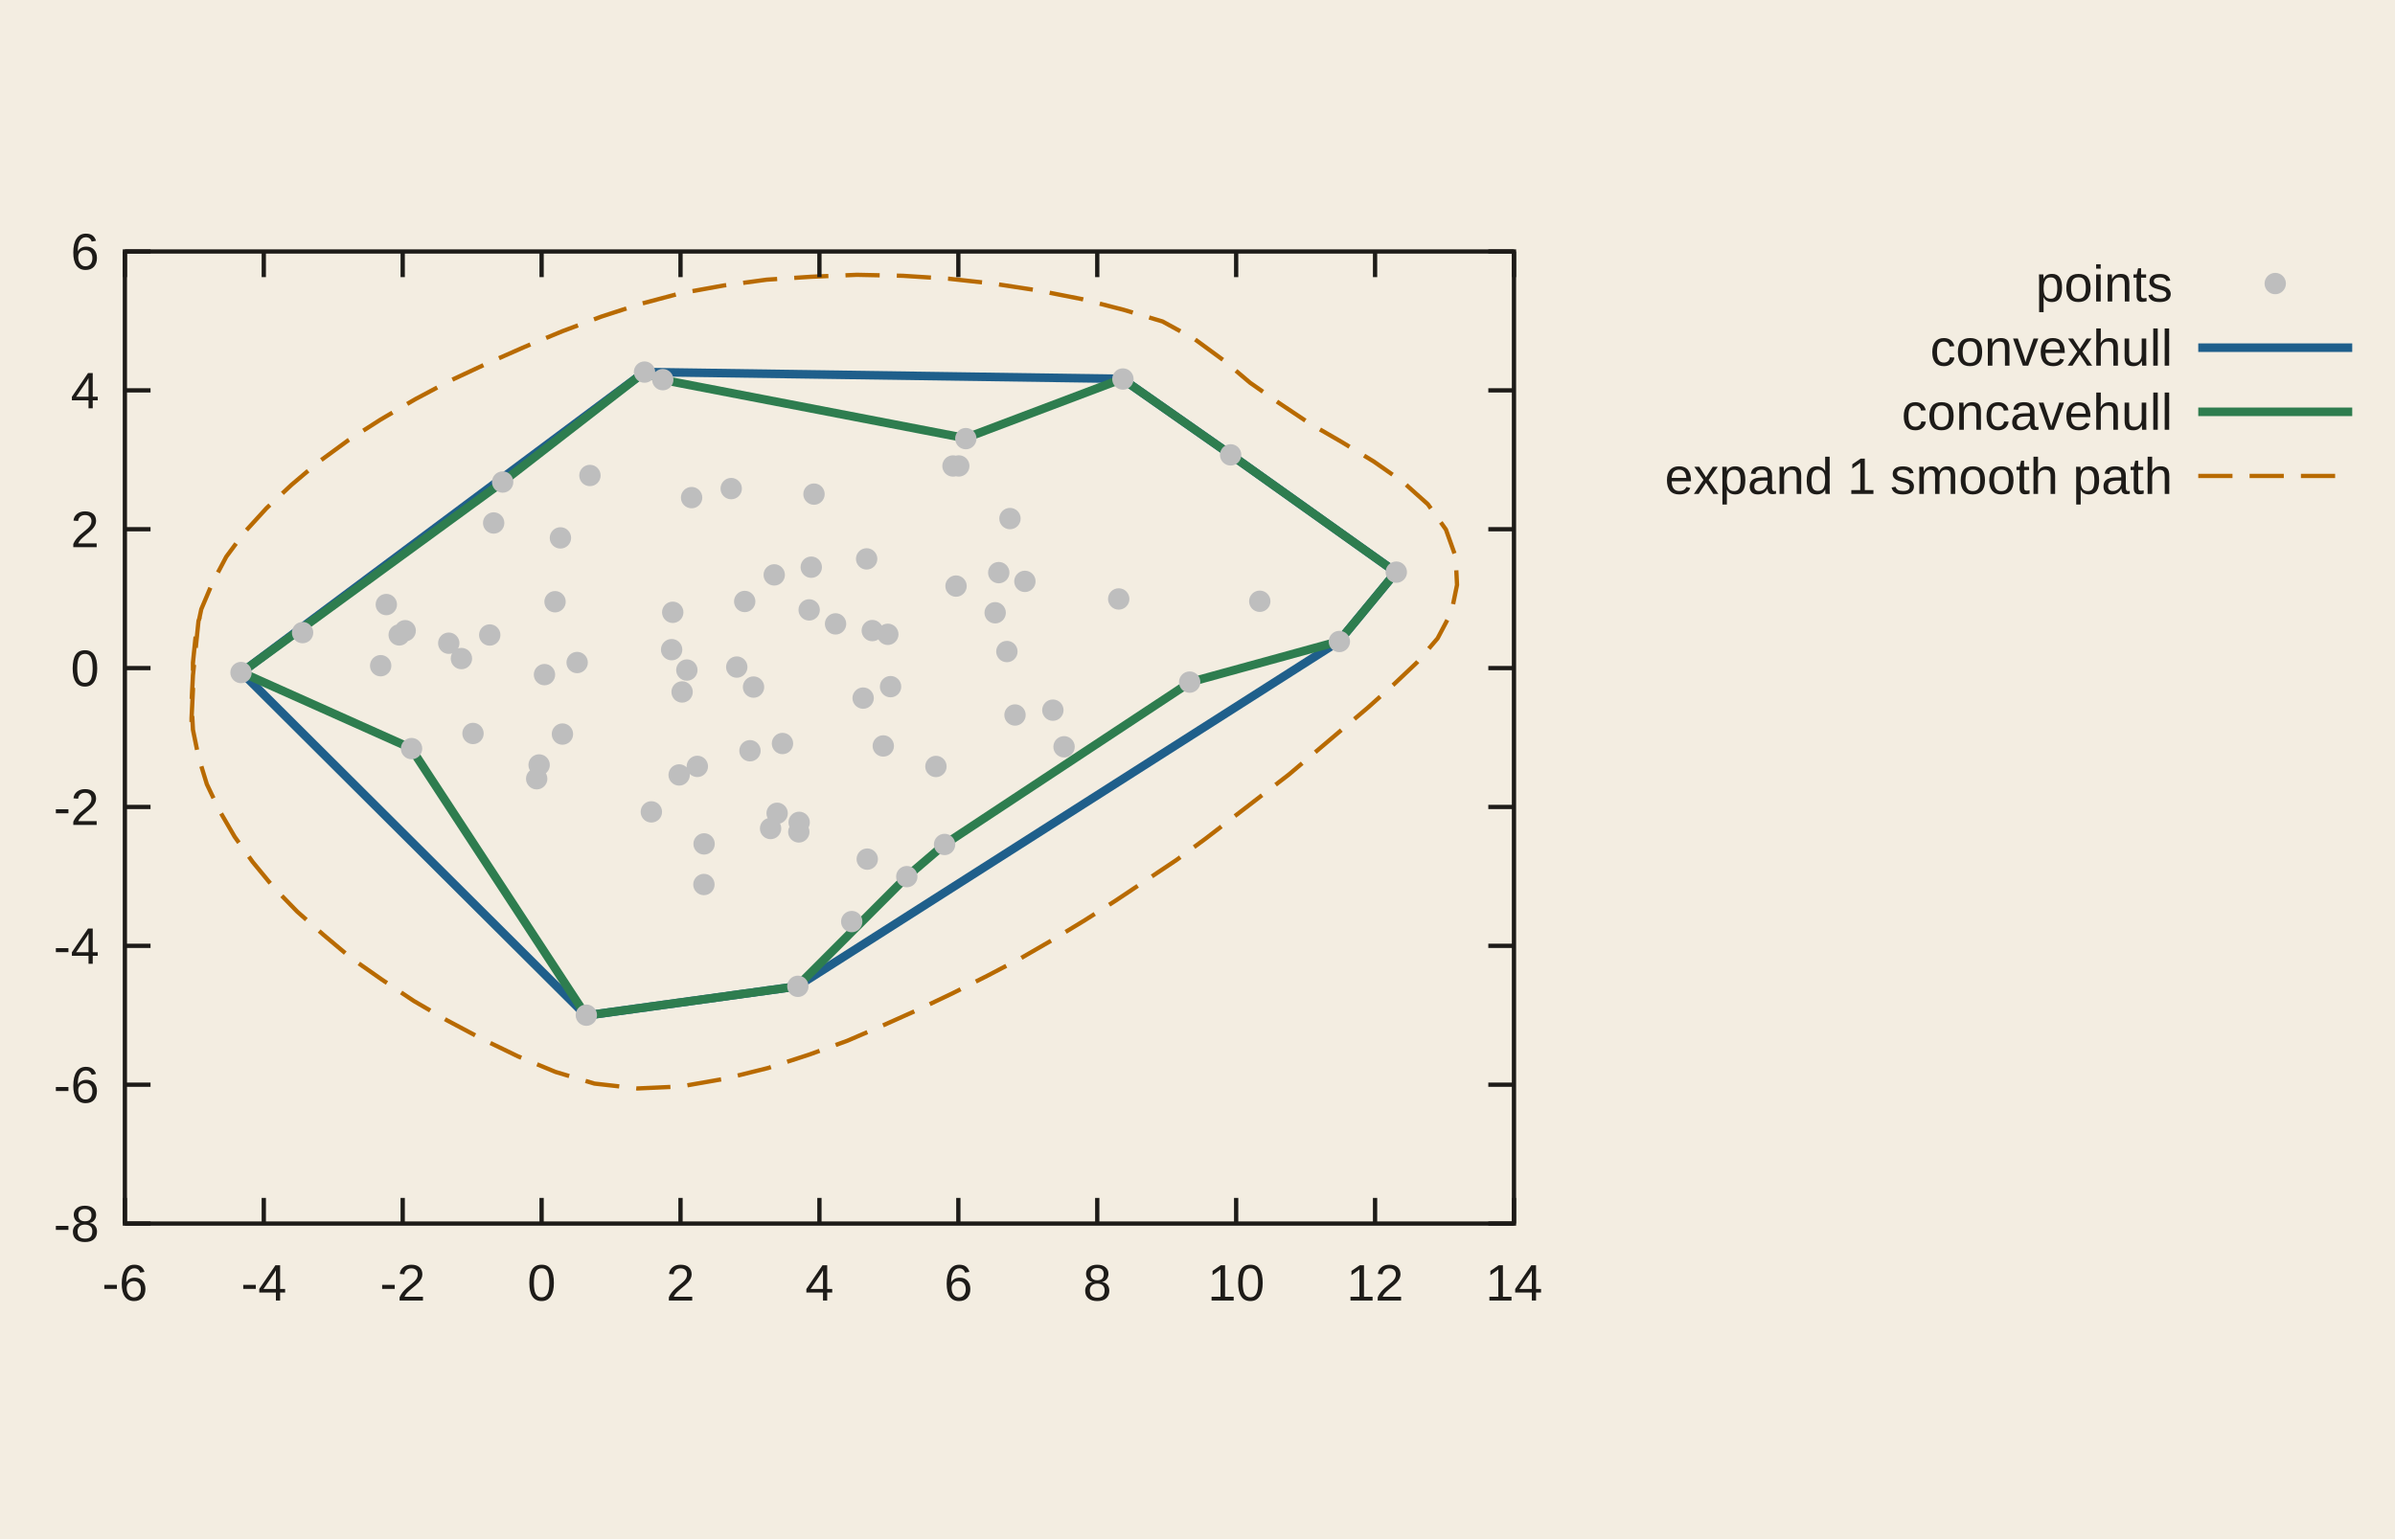
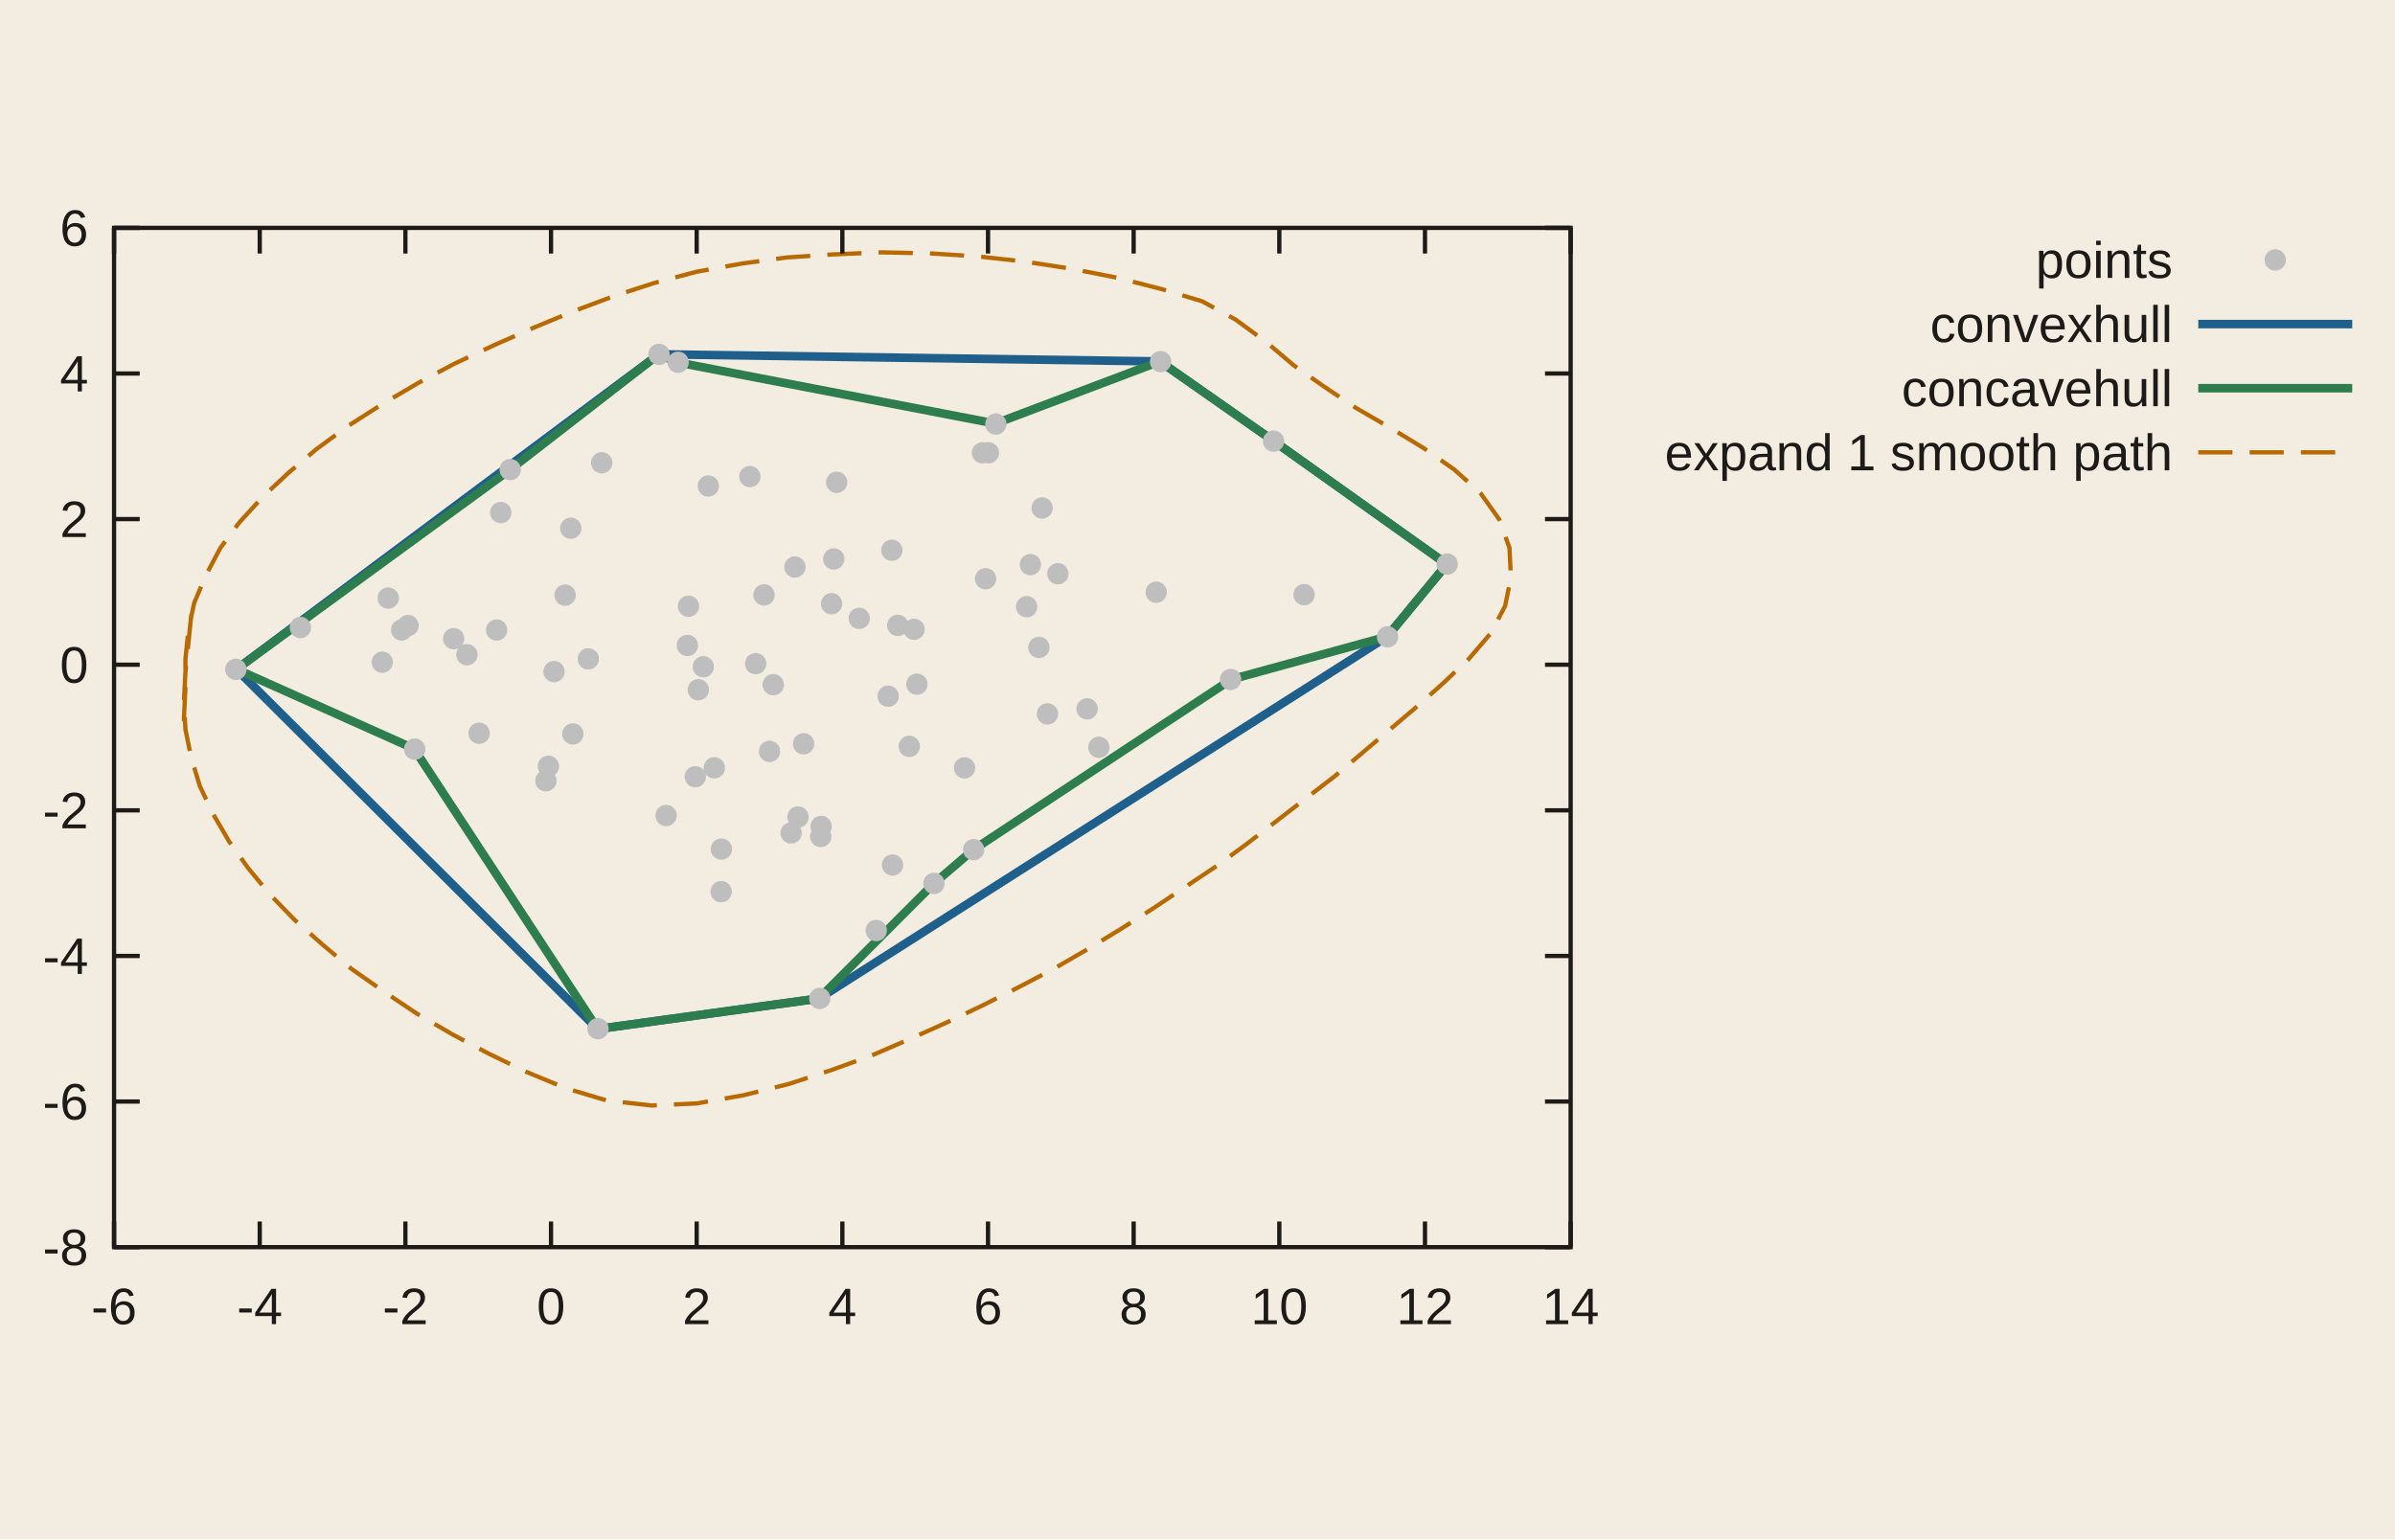
<svg xmlns="http://www.w3.org/2000/svg" width="560" height="360" viewBox="0 0 560 360" font-family="Arial,Helvetica,sans-serif" font-size="12" fill="#1d1b18" data-theme="washi" data-frame="#1d1b18" data-grid-color="#a69a85">
  <rect x="0" y="0" width="560" height="360" fill="#f3ede1" stroke="none" stroke-width="0" />
-   <g class="fs-axes" data-area="29.2 354 58.82 286.18" data-x="-6e0 1.4e1" data-y="-8e0 6e0" data-log="0 0" data-grid="0" data-font-size="12" data-xformat="%h" data-yformat="%h">
+   <g class="fs-axes" data-area="26.67 367.25 53.3 291.7" data-x="-6e0 1.4e1" data-y="-8e0 6e0" data-log="0 0" data-grid="0" data-font-size="12" data-xformat="%h" data-yformat="%h">
    <g class="fs-grid" display="none">
-       <polyline fill="none" stroke="#a69a85" stroke-width="0.5" stroke-dasharray="2,3" points="29.2,286.18 29.2,58.82" />
-       <polyline fill="none" stroke="#a69a85" stroke-width="0.5" stroke-dasharray="2,3" points="61.68,286.18 61.68,58.82" />
-       <polyline fill="none" stroke="#a69a85" stroke-width="0.5" stroke-dasharray="2,3" points="94.16,286.18 94.16,58.82" />
-       <polyline fill="none" stroke="#a69a85" stroke-width="0.5" stroke-dasharray="2,3" points="126.64,286.18 126.64,58.82" />
-       <polyline fill="none" stroke="#a69a85" stroke-width="0.5" stroke-dasharray="2,3" points="159.12,286.18 159.12,58.82" />
-       <polyline fill="none" stroke="#a69a85" stroke-width="0.5" stroke-dasharray="2,3" points="191.6,286.18 191.6,58.82" />
-       <polyline fill="none" stroke="#a69a85" stroke-width="0.5" stroke-dasharray="2,3" points="224.08,286.18 224.08,58.82" />
-       <polyline fill="none" stroke="#a69a85" stroke-width="0.5" stroke-dasharray="2,3" points="256.56,286.18 256.56,58.82" />
-       <polyline fill="none" stroke="#a69a85" stroke-width="0.5" stroke-dasharray="2,3" points="289.04,286.18 289.04,58.82" />
-       <polyline fill="none" stroke="#a69a85" stroke-width="0.5" stroke-dasharray="2,3" points="321.52,286.18 321.52,58.82" />
-       <polyline fill="none" stroke="#a69a85" stroke-width="0.5" stroke-dasharray="2,3" points="354,286.18 354,58.82" />
-       <polyline fill="none" stroke="#a69a85" stroke-width="0.5" stroke-dasharray="2,3" points="29.2,286.18 354,286.18" />
-       <polyline fill="none" stroke="#a69a85" stroke-width="0.5" stroke-dasharray="2,3" points="29.2,253.7 354,253.7" />
-       <polyline fill="none" stroke="#a69a85" stroke-width="0.5" stroke-dasharray="2,3" points="29.2,221.22 354,221.22" />
-       <polyline fill="none" stroke="#a69a85" stroke-width="0.5" stroke-dasharray="2,3" points="29.2,188.74 354,188.74" />
-       <polyline fill="none" stroke="#a69a85" stroke-width="0.5" stroke-dasharray="2,3" points="29.2,156.26 354,156.26" />
-       <polyline fill="none" stroke="#a69a85" stroke-width="0.5" stroke-dasharray="2,3" points="29.2,123.78 354,123.78" />
-       <polyline fill="none" stroke="#a69a85" stroke-width="0.5" stroke-dasharray="2,3" points="29.2,91.3 354,91.3" />
-       <polyline fill="none" stroke="#a69a85" stroke-width="0.5" stroke-dasharray="2,3" points="29.2,58.82 354,58.82" />
+       <polyline fill="none" stroke="#a69a85" stroke-width="0.5" stroke-dasharray="2,3" points="26.67,291.7 26.67,53.3" />
+       <polyline fill="none" stroke="#a69a85" stroke-width="0.5" stroke-dasharray="2,3" points="60.73,291.7 60.73,53.3" />
+       <polyline fill="none" stroke="#a69a85" stroke-width="0.5" stroke-dasharray="2,3" points="94.79,291.7 94.79,53.3" />
+       <polyline fill="none" stroke="#a69a85" stroke-width="0.5" stroke-dasharray="2,3" points="128.84,291.7 128.84,53.3" />
+       <polyline fill="none" stroke="#a69a85" stroke-width="0.5" stroke-dasharray="2,3" points="162.9,291.7 162.9,53.3" />
+       <polyline fill="none" stroke="#a69a85" stroke-width="0.5" stroke-dasharray="2,3" points="196.96,291.7 196.96,53.3" />
+       <polyline fill="none" stroke="#a69a85" stroke-width="0.5" stroke-dasharray="2,3" points="231.02,291.7 231.02,53.3" />
+       <polyline fill="none" stroke="#a69a85" stroke-width="0.5" stroke-dasharray="2,3" points="265.07,291.7 265.07,53.3" />
+       <polyline fill="none" stroke="#a69a85" stroke-width="0.5" stroke-dasharray="2,3" points="299.13,291.7 299.13,53.3" />
+       <polyline fill="none" stroke="#a69a85" stroke-width="0.5" stroke-dasharray="2,3" points="333.19,291.7 333.19,53.3" />
+       <polyline fill="none" stroke="#a69a85" stroke-width="0.5" stroke-dasharray="2,3" points="367.25,291.7 367.25,53.3" />
+       <polyline fill="none" stroke="#a69a85" stroke-width="0.5" stroke-dasharray="2,3" points="26.67,291.7 367.25,291.7" />
+       <polyline fill="none" stroke="#a69a85" stroke-width="0.5" stroke-dasharray="2,3" points="26.67,257.64 367.25,257.64" />
+       <polyline fill="none" stroke="#a69a85" stroke-width="0.5" stroke-dasharray="2,3" points="26.67,223.59 367.25,223.59" />
+       <polyline fill="none" stroke="#a69a85" stroke-width="0.5" stroke-dasharray="2,3" points="26.67,189.53 367.25,189.53" />
+       <polyline fill="none" stroke="#a69a85" stroke-width="0.5" stroke-dasharray="2,3" points="26.67,155.47 367.25,155.47" />
+       <polyline fill="none" stroke="#a69a85" stroke-width="0.5" stroke-dasharray="2,3" points="26.67,121.41 367.25,121.41" />
+       <polyline fill="none" stroke="#a69a85" stroke-width="0.5" stroke-dasharray="2,3" points="26.67,87.36 367.25,87.36" />
+       <polyline fill="none" stroke="#a69a85" stroke-width="0.5" stroke-dasharray="2,3" points="26.67,53.3 367.25,53.3" />
    </g>
-     <svg class="fs-plot" x="29.2" y="58.82" width="324.8" height="227.36" viewBox="0 0 1 1" preserveAspectRatio="none" overflow="hidden">
+     <svg class="fs-plot" x="26.67" y="53.3" width="340.58" height="238.4" viewBox="0 0 1 1" preserveAspectRatio="none" overflow="hidden">
      <g class="fs-series" data-series="1">
        <path class="fs-pts" data-pt="7" data-size="4.5" data-lw="0.5" data-color="#bebebe" fill="none" stroke="none" d="M0.485,0.587 M0.314,0.295 M0.387,0.132 M0.326,0.423 M0.493,0.369 M0.188,0.363 M0.496,0.25 M0.408,0.253 M0.715,0.357 M0.417,0.609 M0.494,0.325 M0.206,0.511 M0.676,0.51 M0.332,0.786 M0.817,0.36 M0.531,0.459 M0.767,0.443 M0.128,0.392 M0.596,0.221 M0.197,0.394 M0.648,0.339 M0.184,0.426 M0.534,0.316 M0.335,0.23 M0.637,0.275 M0.242,0.419 M0.549,0.394 M0.084,0.433 M0.605,0.192 M0.298,0.528 M0.6,0.221 M0.379,0.576 M0.627,0.372 M0.272,0.237 M0.584,0.53 M0.412,0.53 M0.598,0.344 M0.202,0.39 M0.629,0.33 M0.45,0.514 M0.467,0.333 M0.401,0.453 M0.538,0.39 M0.394,0.371 M0.874,0.401 M0.436,0.244 M0.465,0.594 M0.47,0.578 M0.233,0.403 M0.59,0.61 M0.446,0.36 M0.394,0.41 M0.374,0.124 M0.484,0.756 M0.668,0.472 M0.265,0.279 M0.551,0.448 M0.296,0.542 M0.915,0.33 M0.31,0.36 M0.399,0.538 M0.263,0.395 M0.534,0.625 M0.251,0.496 M0.523,0.689 M0.485,0.597 M0.796,0.209 M0.563,0.643 M0.641,0.477 M0.315,0.496 M0.512,0.383 M0.302,0.435 M0.718,0.131 M0.417,0.651 M0.453,0.448 M0.44,0.427 M0.405,0.431 M0.546,0.509 M0.635,0.412 M0.473,0.506" />
      </g>
      <g class="fs-series" data-series="2">
        <polyline fill="none" stroke="#1f5f8b" stroke-width="2" stroke-linejoin="round" vector-effect="non-scaling-stroke" points="0.084,0.433 0.374,0.124 0.718,0.131 0.796,0.209 0.915,0.33 0.874,0.401 0.484,0.756 0.332,0.786 0.084,0.433" />
      </g>
      <g class="fs-series" data-series="3">
        <polyline fill="none" stroke="#2e7d4f" stroke-width="2" stroke-linejoin="round" vector-effect="non-scaling-stroke" points="0.084,0.433 0.272,0.237 0.374,0.124 0.387,0.132 0.605,0.192 0.718,0.131 0.796,0.209 0.915,0.33 0.874,0.401 0.767,0.443 0.59,0.61 0.563,0.643 0.484,0.756 0.332,0.786 0.206,0.511 0.084,0.433" />
      </g>
      <g class="fs-series" data-series="4">
        <polyline fill="none" stroke="#b86a00" stroke-width="1" stroke-linejoin="round" vector-effect="non-scaling-stroke" stroke-dasharray="8,4" points="0.048,0.484 0.048,0.48 0.049,0.451 0.049,0.423 0.051,0.395 0.055,0.368 0.063,0.341 0.073,0.314 0.086,0.289 0.102,0.264 0.12,0.24 0.139,0.217 0.161,0.194 0.184,0.173 0.209,0.152 0.234,0.133 0.261,0.115 0.288,0.098 0.315,0.082 0.343,0.067 0.371,0.054 0.4,0.043 0.431,0.035 0.462,0.029 0.494,0.026 0.527,0.024 0.56,0.025 0.593,0.028 0.625,0.033 0.657,0.04 0.689,0.049 0.719,0.06 0.747,0.072 0.77,0.09 0.791,0.112 0.81,0.135 0.831,0.156 0.853,0.177 0.876,0.196 0.899,0.216 0.92,0.237 0.938,0.26 0.951,0.286 0.958,0.314 0.959,0.343 0.955,0.371 0.945,0.398 0.93,0.423 0.913,0.446 0.895,0.469 0.876,0.492 0.857,0.515 0.838,0.538 0.818,0.56 0.798,0.582 0.778,0.604 0.757,0.626 0.735,0.647 0.713,0.668 0.691,0.688 0.668,0.708 0.645,0.727 0.621,0.745 0.596,0.763 0.571,0.78 0.546,0.796 0.52,0.812 0.493,0.826 0.463,0.84 0.432,0.851 0.4,0.859 0.369,0.861 0.338,0.856 0.31,0.844 0.283,0.828 0.257,0.81 0.232,0.791 0.208,0.771 0.185,0.749 0.163,0.727 0.143,0.703 0.124,0.679 0.107,0.654 0.092,0.628 0.079,0.602 0.068,0.575 0.059,0.548 0.053,0.52 0.049,0.492 0.048,0.464 0.049,0.436 0.051,0.408 0.053,0.38 0.054,0.376" />
      </g>
    </svg>
-     <svg class="fs-marks" x="29.2" y="58.82" width="324.8" height="227.36" viewBox="0 0 324.8 227.36" overflow="hidden">
-       <path data-series="1" fill="#bebebe" stroke="#bebebe" stroke-width="0.5" d="M155.41,133.52A2.25,2.25 0 1 0 159.91,133.52A2.25,2.25 0 1 0 155.41,133.52ZM99.59,66.99A2.25,2.25 0 1 0 104.09,66.99A2.25,2.25 0 1 0 99.59,66.99ZM123.52,29.98A2.25,2.25 0 1 0 128.02,29.98A2.25,2.25 0 1 0 123.52,29.98ZM103.5,96.14A2.25,2.25 0 1 0 108,96.14A2.25,2.25 0 1 0 103.5,96.14ZM157.75,83.83A2.25,2.25 0 1 0 162.25,83.83A2.25,2.25 0 1 0 157.75,83.83ZM58.88,82.58A2.25,2.25 0 1 0 63.38,82.58A2.25,2.25 0 1 0 58.88,82.58ZM158.88,56.75A2.25,2.25 0 1 0 163.38,56.75A2.25,2.25 0 1 0 158.88,56.75ZM130.26,57.57A2.25,2.25 0 1 0 134.76,57.57A2.25,2.25 0 1 0 130.26,57.57ZM230.13,81.27A2.25,2.25 0 1 0 234.63,81.27A2.25,2.25 0 1 0 230.13,81.27ZM133.18,138.56A2.25,2.25 0 1 0 137.68,138.56A2.25,2.25 0 1 0 133.18,138.56ZM158.24,73.84A2.25,2.25 0 1 0 162.74,73.84A2.25,2.25 0 1 0 158.24,73.84ZM64.78,116.27A2.25,2.25 0 1 0 69.28,116.27A2.25,2.25 0 1 0 64.78,116.27ZM217.35,115.85A2.25,2.25 0 1 0 221.85,115.85A2.25,2.25 0 1 0 217.35,115.85ZM105.65,178.62A2.25,2.25 0 1 0 110.15,178.62A2.25,2.25 0 1 0 105.65,178.62ZM263.11,81.81A2.25,2.25 0 1 0 267.61,81.81A2.25,2.25 0 1 0 263.11,81.81ZM170.37,104.46A2.25,2.25 0 1 0 174.87,104.46A2.25,2.25 0 1 0 170.37,104.46ZM246.72,100.72A2.25,2.25 0 1 0 251.22,100.72A2.25,2.25 0 1 0 246.72,100.72ZM39.3,89.14A2.25,2.25 0 1 0 43.8,89.14A2.25,2.25 0 1 0 39.3,89.14ZM191.38,50.17A2.25,2.25 0 1 0 195.88,50.17A2.25,2.25 0 1 0 191.38,50.17ZM61.89,89.68A2.25,2.25 0 1 0 66.39,89.68A2.25,2.25 0 1 0 61.89,89.68ZM208.19,77.16A2.25,2.25 0 1 0 212.69,77.16A2.25,2.25 0 1 0 208.19,77.16ZM57.56,96.88A2.25,2.25 0 1 0 62.06,96.88A2.25,2.25 0 1 0 57.56,96.88ZM171.19,71.9A2.25,2.25 0 1 0 175.69,71.9A2.25,2.25 0 1 0 171.19,71.9ZM106.49,52.39A2.25,2.25 0 1 0 110.99,52.39A2.25,2.25 0 1 0 106.49,52.39ZM204.7,62.47A2.25,2.25 0 1 0 209.2,62.47A2.25,2.25 0 1 0 204.7,62.47ZM76.44,95.21A2.25,2.25 0 1 0 80.94,95.21A2.25,2.25 0 1 0 76.44,95.21ZM176.14,89.54A2.25,2.25 0 1 0 180.64,89.54A2.25,2.25 0 1 0 176.14,89.54ZM24.91,98.48A2.25,2.25 0 1 0 29.41,98.48A2.25,2.25 0 1 0 24.91,98.48ZM194.38,43.77A2.25,2.25 0 1 0 198.88,43.77A2.25,2.25 0 1 0 194.38,43.77ZM94.61,120.1A2.25,2.25 0 1 0 99.11,120.1A2.25,2.25 0 1 0 94.61,120.1ZM192.73,50.16A2.25,2.25 0 1 0 197.23,50.16A2.25,2.25 0 1 0 192.73,50.16ZM120.85,131.07A2.25,2.25 0 1 0 125.35,131.07A2.25,2.25 0 1 0 120.85,131.07ZM201.24,84.5A2.25,2.25 0 1 0 205.74,84.5A2.25,2.25 0 1 0 201.24,84.5ZM86.08,53.92A2.25,2.25 0 1 0 90.58,53.92A2.25,2.25 0 1 0 86.08,53.92ZM187.39,120.45A2.25,2.25 0 1 0 191.89,120.45A2.25,2.25 0 1 0 187.39,120.45ZM131.6,120.43A2.25,2.25 0 1 0 136.1,120.43A2.25,2.25 0 1 0 131.6,120.43ZM192.09,78.26A2.25,2.25 0 1 0 196.59,78.26A2.25,2.25 0 1 0 192.09,78.26ZM63.29,88.7A2.25,2.25 0 1 0 67.79,88.7A2.25,2.25 0 1 0 63.29,88.7ZM202.08,75.11A2.25,2.25 0 1 0 206.58,75.11A2.25,2.25 0 1 0 202.08,75.11ZM143.91,116.77A2.25,2.25 0 1 0 148.41,116.77A2.25,2.25 0 1 0 143.91,116.77ZM149.58,75.64A2.25,2.25 0 1 0 154.08,75.64A2.25,2.25 0 1 0 149.58,75.64ZM128.04,103.02A2.25,2.25 0 1 0 132.54,103.02A2.25,2.25 0 1 0 128.04,103.02ZM172.51,88.67A2.25,2.25 0 1 0 177.01,88.67A2.25,2.25 0 1 0 172.51,88.67ZM125.85,84.39A2.25,2.25 0 1 0 130.35,84.39A2.25,2.25 0 1 0 125.85,84.39ZM281.72,91.22A2.25,2.25 0 1 0 286.22,91.22A2.25,2.25 0 1 0 281.72,91.22ZM139.52,55.46A2.25,2.25 0 1 0 144.02,55.46A2.25,2.25 0 1 0 139.52,55.46ZM148.73,134.96A2.25,2.25 0 1 0 153.23,134.96A2.25,2.25 0 1 0 148.73,134.96ZM150.26,131.4A2.25,2.25 0 1 0 154.76,131.4A2.25,2.25 0 1 0 150.26,131.4ZM73.48,91.62A2.25,2.25 0 1 0 77.98,91.62A2.25,2.25 0 1 0 73.48,91.62ZM189.41,138.69A2.25,2.25 0 1 0 193.91,138.69A2.25,2.25 0 1 0 189.41,138.69ZM142.68,81.86A2.25,2.25 0 1 0 147.18,81.86A2.25,2.25 0 1 0 142.68,81.86ZM125.59,93.13A2.25,2.25 0 1 0 130.09,93.13A2.25,2.25 0 1 0 125.59,93.13ZM119.25,28.21A2.25,2.25 0 1 0 123.75,28.21A2.25,2.25 0 1 0 119.25,28.21ZM155.11,171.87A2.25,2.25 0 1 0 159.61,171.87A2.25,2.25 0 1 0 155.11,171.87ZM214.73,107.28A2.25,2.25 0 1 0 219.23,107.28A2.25,2.25 0 1 0 214.73,107.28ZM83.98,63.5A2.25,2.25 0 1 0 88.48,63.5A2.25,2.25 0 1 0 83.98,63.5ZM176.78,101.78A2.25,2.25 0 1 0 181.28,101.78A2.25,2.25 0 1 0 176.78,101.78ZM94.04,123.32A2.25,2.25 0 1 0 98.54,123.32A2.25,2.25 0 1 0 94.04,123.32ZM295.03,75A2.25,2.25 0 1 0 299.53,75A2.25,2.25 0 1 0 295.03,75ZM98.33,81.92A2.25,2.25 0 1 0 102.83,81.92A2.25,2.25 0 1 0 98.33,81.92ZM127.35,122.43A2.25,2.25 0 1 0 131.85,122.43A2.25,2.25 0 1 0 127.35,122.43ZM83.06,89.7A2.25,2.25 0 1 0 87.56,89.7A2.25,2.25 0 1 0 83.06,89.7ZM171.33,142.12A2.25,2.25 0 1 0 175.83,142.12A2.25,2.25 0 1 0 171.33,142.12ZM79.15,112.73A2.25,2.25 0 1 0 83.65,112.73A2.25,2.25 0 1 0 79.15,112.73ZM167.7,156.73A2.25,2.25 0 1 0 172.2,156.73A2.25,2.25 0 1 0 167.7,156.73ZM155.33,135.76A2.25,2.25 0 1 0 159.83,135.76A2.25,2.25 0 1 0 155.33,135.76ZM256.3,47.57A2.25,2.25 0 1 0 260.8,47.57A2.25,2.25 0 1 0 256.3,47.57ZM180.58,146.22A2.25,2.25 0 1 0 185.08,146.22A2.25,2.25 0 1 0 180.58,146.22ZM205.88,108.41A2.25,2.25 0 1 0 210.38,108.41A2.25,2.25 0 1 0 205.88,108.41ZM100.06,112.87A2.25,2.25 0 1 0 104.56,112.87A2.25,2.25 0 1 0 100.06,112.87ZM163.92,87.1A2.25,2.25 0 1 0 168.42,87.1A2.25,2.25 0 1 0 163.92,87.1ZM95.86,98.97A2.25,2.25 0 1 0 100.36,98.97A2.25,2.25 0 1 0 95.86,98.97ZM231.11,29.83A2.25,2.25 0 1 0 235.61,29.83A2.25,2.25 0 1 0 231.11,29.83ZM133.14,148.06A2.25,2.25 0 1 0 137.64,148.06A2.25,2.25 0 1 0 133.14,148.06ZM144.74,101.88A2.25,2.25 0 1 0 149.24,101.88A2.25,2.25 0 1 0 144.74,101.88ZM140.82,97.2A2.25,2.25 0 1 0 145.32,97.2A2.25,2.25 0 1 0 140.82,97.2ZM129.15,97.9A2.25,2.25 0 1 0 133.65,97.9A2.25,2.25 0 1 0 129.15,97.9ZM175.08,115.65A2.25,2.25 0 1 0 179.58,115.65A2.25,2.25 0 1 0 175.08,115.65ZM203.98,93.57A2.25,2.25 0 1 0 208.48,93.57A2.25,2.25 0 1 0 203.98,93.57ZM151.51,115.08A2.25,2.25 0 1 0 156.01,115.08A2.25,2.25 0 1 0 151.51,115.08Z" />
+     <svg class="fs-marks" x="26.67" y="53.3" width="340.58" height="238.4" viewBox="0 0 340.58 238.4" overflow="hidden">
+       <path data-series="1" fill="#bebebe" stroke="#bebebe" stroke-width="0.5" d="M163.07,140A2.25,2.25 0 1 0 167.57,140A2.25,2.25 0 1 0 163.07,140ZM104.54,70.25A2.25,2.25 0 1 0 109.04,70.25A2.25,2.25 0 1 0 104.54,70.25ZM129.63,31.43A2.25,2.25 0 1 0 134.13,31.43A2.25,2.25 0 1 0 129.63,31.43ZM108.64,100.81A2.25,2.25 0 1 0 113.14,100.81A2.25,2.25 0 1 0 108.64,100.81ZM165.52,87.9A2.25,2.25 0 1 0 170.02,87.9A2.25,2.25 0 1 0 165.52,87.9ZM61.85,86.59A2.25,2.25 0 1 0 66.35,86.59A2.25,2.25 0 1 0 61.85,86.59ZM166.71,59.51A2.25,2.25 0 1 0 171.21,59.51A2.25,2.25 0 1 0 166.71,59.51ZM136.7,60.37A2.25,2.25 0 1 0 141.2,60.37A2.25,2.25 0 1 0 136.7,60.37ZM241.42,85.22A2.25,2.25 0 1 0 245.92,85.22A2.25,2.25 0 1 0 241.42,85.22ZM139.76,145.29A2.25,2.25 0 1 0 144.26,145.29A2.25,2.25 0 1 0 139.76,145.29ZM166.03,77.43A2.25,2.25 0 1 0 170.53,77.43A2.25,2.25 0 1 0 166.03,77.43ZM68.04,121.92A2.25,2.25 0 1 0 72.54,121.92A2.25,2.25 0 1 0 68.04,121.92ZM228.02,121.48A2.25,2.25 0 1 0 232.52,121.48A2.25,2.25 0 1 0 228.02,121.48ZM110.89,187.3A2.25,2.25 0 1 0 115.39,187.3A2.25,2.25 0 1 0 110.89,187.3ZM276,85.79A2.25,2.25 0 1 0 280.5,85.79A2.25,2.25 0 1 0 276,85.79ZM178.75,109.53A2.25,2.25 0 1 0 183.25,109.53A2.25,2.25 0 1 0 178.75,109.53ZM258.82,105.62A2.25,2.25 0 1 0 263.32,105.62A2.25,2.25 0 1 0 258.82,105.62ZM41.32,93.47A2.25,2.25 0 1 0 45.82,93.47A2.25,2.25 0 1 0 41.32,93.47ZM200.79,52.61A2.25,2.25 0 1 0 205.29,52.61A2.25,2.25 0 1 0 200.79,52.61ZM65,94.03A2.25,2.25 0 1 0 69.5,94.03A2.25,2.25 0 1 0 65,94.03ZM218.42,80.9A2.25,2.25 0 1 0 222.92,80.9A2.25,2.25 0 1 0 218.42,80.9ZM60.46,101.58A2.25,2.25 0 1 0 64.96,101.58A2.25,2.25 0 1 0 60.46,101.58ZM179.62,75.4A2.25,2.25 0 1 0 184.12,75.4A2.25,2.25 0 1 0 179.62,75.4ZM111.77,54.93A2.25,2.25 0 1 0 116.27,54.93A2.25,2.25 0 1 0 111.77,54.93ZM214.75,65.51A2.25,2.25 0 1 0 219.25,65.51A2.25,2.25 0 1 0 214.75,65.51ZM80.26,99.83A2.25,2.25 0 1 0 84.76,99.83A2.25,2.25 0 1 0 80.26,99.83ZM184.81,93.89A2.25,2.25 0 1 0 189.31,93.89A2.25,2.25 0 1 0 184.81,93.89ZM26.23,103.26A2.25,2.25 0 1 0 30.73,103.26A2.25,2.25 0 1 0 26.23,103.26ZM203.93,45.89A2.25,2.25 0 1 0 208.43,45.89A2.25,2.25 0 1 0 203.93,45.89ZM99.31,125.93A2.25,2.25 0 1 0 103.81,125.93A2.25,2.25 0 1 0 99.31,125.93ZM202.2,52.6A2.25,2.25 0 1 0 206.7,52.6A2.25,2.25 0 1 0 202.2,52.6ZM126.83,137.44A2.25,2.25 0 1 0 131.33,137.44A2.25,2.25 0 1 0 126.83,137.44ZM211.13,88.6A2.25,2.25 0 1 0 215.63,88.6A2.25,2.25 0 1 0 211.13,88.6ZM90.38,56.54A2.25,2.25 0 1 0 94.88,56.54A2.25,2.25 0 1 0 90.38,56.54ZM196.61,126.3A2.25,2.25 0 1 0 201.11,126.3A2.25,2.25 0 1 0 196.61,126.3ZM138.11,126.28A2.25,2.25 0 1 0 142.61,126.28A2.25,2.25 0 1 0 138.11,126.28ZM201.53,82.06A2.25,2.25 0 1 0 206.03,82.06A2.25,2.25 0 1 0 201.53,82.06ZM66.48,93.01A2.25,2.25 0 1 0 70.98,93.01A2.25,2.25 0 1 0 66.48,93.01ZM212.01,78.76A2.25,2.25 0 1 0 216.51,78.76A2.25,2.25 0 1 0 212.01,78.76ZM151.01,122.44A2.25,2.25 0 1 0 155.51,122.44A2.25,2.25 0 1 0 151.01,122.44ZM156.95,79.32A2.25,2.25 0 1 0 161.45,79.32A2.25,2.25 0 1 0 156.95,79.32ZM134.36,108.02A2.25,2.25 0 1 0 138.86,108.02A2.25,2.25 0 1 0 134.36,108.02ZM181,92.97A2.25,2.25 0 1 0 185.5,92.97A2.25,2.25 0 1 0 181,92.97ZM132.07,88.49A2.25,2.25 0 1 0 136.57,88.49A2.25,2.25 0 1 0 132.07,88.49ZM295.51,95.65A2.25,2.25 0 1 0 300.01,95.65A2.25,2.25 0 1 0 295.51,95.65ZM146.41,58.16A2.25,2.25 0 1 0 150.91,58.16A2.25,2.25 0 1 0 146.41,58.16ZM156.06,141.52A2.25,2.25 0 1 0 160.56,141.52A2.25,2.25 0 1 0 156.06,141.52ZM157.67,137.79A2.25,2.25 0 1 0 162.17,137.79A2.25,2.25 0 1 0 157.67,137.79ZM77.15,96.08A2.25,2.25 0 1 0 81.65,96.08A2.25,2.25 0 1 0 77.15,96.08ZM198.73,145.43A2.25,2.25 0 1 0 203.23,145.43A2.25,2.25 0 1 0 198.73,145.43ZM149.72,85.84A2.25,2.25 0 1 0 154.22,85.84A2.25,2.25 0 1 0 149.72,85.84ZM131.8,97.66A2.25,2.25 0 1 0 136.3,97.66A2.25,2.25 0 1 0 131.8,97.66ZM125.16,29.58A2.25,2.25 0 1 0 129.66,29.58A2.25,2.25 0 1 0 125.16,29.58ZM162.76,180.22A2.25,2.25 0 1 0 167.26,180.22A2.25,2.25 0 1 0 162.76,180.22ZM225.27,112.49A2.25,2.25 0 1 0 229.77,112.49A2.25,2.25 0 1 0 225.27,112.49ZM88.17,66.58A2.25,2.25 0 1 0 92.67,66.58A2.25,2.25 0 1 0 88.17,66.58ZM185.47,106.72A2.25,2.25 0 1 0 189.97,106.72A2.25,2.25 0 1 0 185.47,106.72ZM98.72,129.31A2.25,2.25 0 1 0 103.22,129.31A2.25,2.25 0 1 0 98.72,129.31ZM309.47,78.64A2.25,2.25 0 1 0 313.97,78.64A2.25,2.25 0 1 0 309.47,78.64ZM103.21,85.9A2.25,2.25 0 1 0 107.71,85.9A2.25,2.25 0 1 0 103.21,85.9ZM133.65,128.37A2.25,2.25 0 1 0 138.15,128.37A2.25,2.25 0 1 0 133.65,128.37ZM87.2,94.05A2.25,2.25 0 1 0 91.7,94.05A2.25,2.25 0 1 0 87.2,94.05ZM179.77,149.02A2.25,2.25 0 1 0 184.27,149.02A2.25,2.25 0 1 0 179.77,149.02ZM83.11,118.2A2.25,2.25 0 1 0 87.61,118.2A2.25,2.25 0 1 0 83.11,118.2ZM175.96,164.34A2.25,2.25 0 1 0 180.46,164.34A2.25,2.25 0 1 0 175.96,164.34ZM162.99,142.35A2.25,2.25 0 1 0 167.49,142.35A2.25,2.25 0 1 0 162.99,142.35ZM268.86,49.88A2.25,2.25 0 1 0 273.36,49.88A2.25,2.25 0 1 0 268.86,49.88ZM189.46,153.32A2.25,2.25 0 1 0 193.96,153.32A2.25,2.25 0 1 0 189.46,153.32ZM215.99,113.67A2.25,2.25 0 1 0 220.49,113.67A2.25,2.25 0 1 0 215.99,113.67ZM105.03,118.36A2.25,2.25 0 1 0 109.53,118.36A2.25,2.25 0 1 0 105.03,118.36ZM171.99,91.33A2.25,2.25 0 1 0 176.49,91.33A2.25,2.25 0 1 0 171.99,91.33ZM100.62,103.78A2.25,2.25 0 1 0 105.12,103.78A2.25,2.25 0 1 0 100.62,103.78ZM242.45,31.28A2.25,2.25 0 1 0 246.95,31.28A2.25,2.25 0 1 0 242.45,31.28ZM139.71,155.25A2.25,2.25 0 1 0 144.21,155.25A2.25,2.25 0 1 0 139.71,155.25ZM151.88,106.83A2.25,2.25 0 1 0 156.38,106.83A2.25,2.25 0 1 0 151.88,106.83ZM147.77,101.92A2.25,2.25 0 1 0 152.27,101.92A2.25,2.25 0 1 0 147.77,101.92ZM135.53,102.65A2.25,2.25 0 1 0 140.03,102.65A2.25,2.25 0 1 0 135.53,102.65ZM183.69,121.27A2.25,2.25 0 1 0 188.19,121.27A2.25,2.25 0 1 0 183.69,121.27ZM214,98.12A2.25,2.25 0 1 0 218.5,98.12A2.25,2.25 0 1 0 214,98.12ZM158.98,120.67A2.25,2.25 0 1 0 163.48,120.67A2.25,2.25 0 1 0 158.98,120.67Z" />
    </svg>
-     <rect x="29.2" y="58.82" width="324.8" height="227.36" fill="none" stroke="#1d1b18" stroke-width="1" />
+     <rect x="26.67" y="53.3" width="340.58" height="238.4" fill="none" stroke="#1d1b18" stroke-width="1" />
    <g class="fs-xticks">
-       <polyline fill="none" stroke="#1d1b18" stroke-width="1" points="29.2,286.18 29.2,280.18" />
-       <polyline fill="none" stroke="#1d1b18" stroke-width="1" points="29.2,58.82 29.2,64.82" />
-       <text x="29.2" y="304.18" text-anchor="middle">-6</text>
-       <polyline fill="none" stroke="#1d1b18" stroke-width="1" points="61.68,286.18 61.68,280.18" />
-       <polyline fill="none" stroke="#1d1b18" stroke-width="1" points="61.68,58.82 61.68,64.82" />
-       <text x="61.68" y="304.18" text-anchor="middle">-4</text>
-       <polyline fill="none" stroke="#1d1b18" stroke-width="1" points="94.16,286.18 94.16,280.18" />
-       <polyline fill="none" stroke="#1d1b18" stroke-width="1" points="94.16,58.82 94.16,64.82" />
-       <text x="94.16" y="304.18" text-anchor="middle">-2</text>
-       <polyline fill="none" stroke="#1d1b18" stroke-width="1" points="126.64,286.18 126.64,280.18" />
-       <polyline fill="none" stroke="#1d1b18" stroke-width="1" points="126.64,58.82 126.64,64.82" />
-       <text x="126.64" y="304.18" text-anchor="middle">0</text>
-       <polyline fill="none" stroke="#1d1b18" stroke-width="1" points="159.12,286.18 159.12,280.18" />
-       <polyline fill="none" stroke="#1d1b18" stroke-width="1" points="159.12,58.82 159.12,64.82" />
-       <text x="159.12" y="304.18" text-anchor="middle">2</text>
-       <polyline fill="none" stroke="#1d1b18" stroke-width="1" points="191.6,286.18 191.6,280.18" />
-       <polyline fill="none" stroke="#1d1b18" stroke-width="1" points="191.6,58.82 191.6,64.82" />
-       <text x="191.6" y="304.18" text-anchor="middle">4</text>
-       <polyline fill="none" stroke="#1d1b18" stroke-width="1" points="224.08,286.18 224.08,280.18" />
-       <polyline fill="none" stroke="#1d1b18" stroke-width="1" points="224.08,58.82 224.08,64.82" />
-       <text x="224.08" y="304.18" text-anchor="middle">6</text>
-       <polyline fill="none" stroke="#1d1b18" stroke-width="1" points="256.56,286.18 256.56,280.18" />
-       <polyline fill="none" stroke="#1d1b18" stroke-width="1" points="256.56,58.82 256.56,64.82" />
-       <text x="256.56" y="304.18" text-anchor="middle">8</text>
-       <polyline fill="none" stroke="#1d1b18" stroke-width="1" points="289.04,286.18 289.04,280.18" />
-       <polyline fill="none" stroke="#1d1b18" stroke-width="1" points="289.04,58.82 289.04,64.82" />
-       <text x="289.04" y="304.18" text-anchor="middle">10</text>
-       <polyline fill="none" stroke="#1d1b18" stroke-width="1" points="321.52,286.18 321.52,280.18" />
-       <polyline fill="none" stroke="#1d1b18" stroke-width="1" points="321.52,58.82 321.52,64.82" />
-       <text x="321.52" y="304.18" text-anchor="middle">12</text>
-       <polyline fill="none" stroke="#1d1b18" stroke-width="1" points="354,286.18 354,280.18" />
-       <polyline fill="none" stroke="#1d1b18" stroke-width="1" points="354,58.82 354,64.82" />
-       <text x="354" y="304.18" text-anchor="middle">14</text>
+       <polyline fill="none" stroke="#1d1b18" stroke-width="1" points="26.67,291.7 26.67,285.7" />
+       <polyline fill="none" stroke="#1d1b18" stroke-width="1" points="26.67,53.3 26.67,59.3" />
+       <text x="26.67" y="309.7" text-anchor="middle">-6</text>
+       <polyline fill="none" stroke="#1d1b18" stroke-width="1" points="60.73,291.7 60.73,285.7" />
+       <polyline fill="none" stroke="#1d1b18" stroke-width="1" points="60.73,53.3 60.73,59.3" />
+       <text x="60.73" y="309.7" text-anchor="middle">-4</text>
+       <polyline fill="none" stroke="#1d1b18" stroke-width="1" points="94.79,291.7 94.79,285.7" />
+       <polyline fill="none" stroke="#1d1b18" stroke-width="1" points="94.79,53.3 94.79,59.3" />
+       <text x="94.79" y="309.7" text-anchor="middle">-2</text>
+       <polyline fill="none" stroke="#1d1b18" stroke-width="1" points="128.84,291.7 128.84,285.7" />
+       <polyline fill="none" stroke="#1d1b18" stroke-width="1" points="128.84,53.3 128.84,59.3" />
+       <text x="128.84" y="309.7" text-anchor="middle">0</text>
+       <polyline fill="none" stroke="#1d1b18" stroke-width="1" points="162.9,291.7 162.9,285.7" />
+       <polyline fill="none" stroke="#1d1b18" stroke-width="1" points="162.9,53.3 162.9,59.3" />
+       <text x="162.9" y="309.7" text-anchor="middle">2</text>
+       <polyline fill="none" stroke="#1d1b18" stroke-width="1" points="196.96,291.7 196.96,285.7" />
+       <polyline fill="none" stroke="#1d1b18" stroke-width="1" points="196.96,53.3 196.96,59.3" />
+       <text x="196.96" y="309.7" text-anchor="middle">4</text>
+       <polyline fill="none" stroke="#1d1b18" stroke-width="1" points="231.02,291.7 231.02,285.7" />
+       <polyline fill="none" stroke="#1d1b18" stroke-width="1" points="231.02,53.3 231.02,59.3" />
+       <text x="231.02" y="309.7" text-anchor="middle">6</text>
+       <polyline fill="none" stroke="#1d1b18" stroke-width="1" points="265.07,291.7 265.07,285.7" />
+       <polyline fill="none" stroke="#1d1b18" stroke-width="1" points="265.07,53.3 265.07,59.3" />
+       <text x="265.07" y="309.7" text-anchor="middle">8</text>
+       <polyline fill="none" stroke="#1d1b18" stroke-width="1" points="299.13,291.7 299.13,285.7" />
+       <polyline fill="none" stroke="#1d1b18" stroke-width="1" points="299.13,53.3 299.13,59.3" />
+       <text x="299.13" y="309.7" text-anchor="middle">10</text>
+       <polyline fill="none" stroke="#1d1b18" stroke-width="1" points="333.19,291.7 333.19,285.7" />
+       <polyline fill="none" stroke="#1d1b18" stroke-width="1" points="333.19,53.3 333.19,59.3" />
+       <text x="333.19" y="309.7" text-anchor="middle">12</text>
+       <polyline fill="none" stroke="#1d1b18" stroke-width="1" points="367.25,291.7 367.25,285.7" />
+       <polyline fill="none" stroke="#1d1b18" stroke-width="1" points="367.25,53.3 367.25,59.3" />
+       <text x="367.25" y="309.7" text-anchor="middle">14</text>
    </g>
    <g class="fs-yticks">
-       <polyline fill="none" stroke="#1d1b18" stroke-width="1" points="29.2,286.18 35.2,286.18" />
-       <polyline fill="none" stroke="#1d1b18" stroke-width="1" points="354,286.18 348,286.18" />
-       <text x="23.2" y="290.38" text-anchor="end">-8</text>
-       <polyline fill="none" stroke="#1d1b18" stroke-width="1" points="29.2,253.7 35.2,253.7" />
-       <polyline fill="none" stroke="#1d1b18" stroke-width="1" points="354,253.7 348,253.7" />
-       <text x="23.2" y="257.9" text-anchor="end">-6</text>
-       <polyline fill="none" stroke="#1d1b18" stroke-width="1" points="29.2,221.22 35.2,221.22" />
-       <polyline fill="none" stroke="#1d1b18" stroke-width="1" points="354,221.22 348,221.22" />
-       <text x="23.2" y="225.42" text-anchor="end">-4</text>
-       <polyline fill="none" stroke="#1d1b18" stroke-width="1" points="29.2,188.74 35.2,188.74" />
-       <polyline fill="none" stroke="#1d1b18" stroke-width="1" points="354,188.74 348,188.74" />
-       <text x="23.2" y="192.94" text-anchor="end">-2</text>
-       <polyline fill="none" stroke="#1d1b18" stroke-width="1" points="29.2,156.26 35.2,156.26" />
-       <polyline fill="none" stroke="#1d1b18" stroke-width="1" points="354,156.26 348,156.26" />
-       <text x="23.2" y="160.46" text-anchor="end">0</text>
-       <polyline fill="none" stroke="#1d1b18" stroke-width="1" points="29.2,123.78 35.2,123.78" />
-       <polyline fill="none" stroke="#1d1b18" stroke-width="1" points="354,123.78 348,123.78" />
-       <text x="23.2" y="127.98" text-anchor="end">2</text>
-       <polyline fill="none" stroke="#1d1b18" stroke-width="1" points="29.2,91.3 35.2,91.3" />
-       <polyline fill="none" stroke="#1d1b18" stroke-width="1" points="354,91.3 348,91.3" />
-       <text x="23.2" y="95.5" text-anchor="end">4</text>
-       <polyline fill="none" stroke="#1d1b18" stroke-width="1" points="29.2,58.82 35.2,58.82" />
-       <polyline fill="none" stroke="#1d1b18" stroke-width="1" points="354,58.82 348,58.82" />
-       <text x="23.2" y="63.02" text-anchor="end">6</text>
+       <polyline fill="none" stroke="#1d1b18" stroke-width="1" points="26.67,291.7 32.67,291.7" />
+       <polyline fill="none" stroke="#1d1b18" stroke-width="1" points="367.25,291.7 361.25,291.7" />
+       <text x="20.67" y="295.9" text-anchor="end">-8</text>
+       <polyline fill="none" stroke="#1d1b18" stroke-width="1" points="26.67,257.64 32.67,257.64" />
+       <polyline fill="none" stroke="#1d1b18" stroke-width="1" points="367.25,257.64 361.25,257.64" />
+       <text x="20.67" y="261.84" text-anchor="end">-6</text>
+       <polyline fill="none" stroke="#1d1b18" stroke-width="1" points="26.67,223.59 32.67,223.59" />
+       <polyline fill="none" stroke="#1d1b18" stroke-width="1" points="367.25,223.59 361.25,223.59" />
+       <text x="20.67" y="227.79" text-anchor="end">-4</text>
+       <polyline fill="none" stroke="#1d1b18" stroke-width="1" points="26.67,189.53 32.67,189.53" />
+       <polyline fill="none" stroke="#1d1b18" stroke-width="1" points="367.25,189.53 361.25,189.53" />
+       <text x="20.67" y="193.73" text-anchor="end">-2</text>
+       <polyline fill="none" stroke="#1d1b18" stroke-width="1" points="26.67,155.47 32.67,155.47" />
+       <polyline fill="none" stroke="#1d1b18" stroke-width="1" points="367.25,155.47 361.25,155.47" />
+       <text x="20.67" y="159.67" text-anchor="end">0</text>
+       <polyline fill="none" stroke="#1d1b18" stroke-width="1" points="26.67,121.41 32.67,121.41" />
+       <polyline fill="none" stroke="#1d1b18" stroke-width="1" points="367.25,121.41 361.25,121.41" />
+       <text x="20.67" y="125.61" text-anchor="end">2</text>
+       <polyline fill="none" stroke="#1d1b18" stroke-width="1" points="26.67,87.36 32.67,87.36" />
+       <polyline fill="none" stroke="#1d1b18" stroke-width="1" points="367.25,87.36 361.25,87.36" />
+       <text x="20.67" y="91.56" text-anchor="end">4</text>
+       <polyline fill="none" stroke="#1d1b18" stroke-width="1" points="26.67,53.3 32.67,53.3" />
+       <polyline fill="none" stroke="#1d1b18" stroke-width="1" points="367.25,53.3 361.25,53.3" />
+       <text x="20.67" y="57.5" text-anchor="end">6</text>
    </g>
    <g class="fs-key-entry" data-series="1">
-       <path fill="#bebebe" stroke="#bebebe" stroke-width="0.5" d="M529.75,66.32A2.25,2.25 0 1 0 534.25,66.32A2.25,2.25 0 1 0 529.75,66.32Z" />
-       <text x="508" y="70.52" text-anchor="end">points</text>
+       <path fill="#bebebe" stroke="#bebebe" stroke-width="0.5" d="M529.75,60.8A2.25,2.25 0 1 0 534.25,60.8A2.25,2.25 0 1 0 529.75,60.8Z" />
+       <text x="508" y="65" text-anchor="end">points</text>
    </g>
    <g class="fs-key-entry" data-series="2">
-       <polyline fill="none" stroke="#1f5f8b" stroke-width="2" points="514,81.32 550,81.32" />
-       <text x="508" y="85.52" text-anchor="end">convexhull</text>
+       <polyline fill="none" stroke="#1f5f8b" stroke-width="2" points="514,75.8 550,75.8" />
+       <text x="508" y="80" text-anchor="end">convexhull</text>
    </g>
    <g class="fs-key-entry" data-series="3">
-       <polyline fill="none" stroke="#2e7d4f" stroke-width="2" points="514,96.32 550,96.32" />
-       <text x="508" y="100.52" text-anchor="end">concavehull</text>
+       <polyline fill="none" stroke="#2e7d4f" stroke-width="2" points="514,90.8 550,90.8" />
+       <text x="508" y="95" text-anchor="end">concavehull</text>
    </g>
    <g class="fs-key-entry" data-series="4">
-       <polyline fill="none" stroke="#b86a00" stroke-width="1" stroke-dasharray="8,4" points="514,111.32 550,111.32" />
-       <text x="508" y="115.52" text-anchor="end">expand 1 smooth path</text>
+       <polyline fill="none" stroke="#b86a00" stroke-width="1" stroke-dasharray="8,4" points="514,105.8 550,105.8" />
+       <text x="508" y="110" text-anchor="end">expand 1 smooth path</text>
    </g>
  </g>
</svg>
